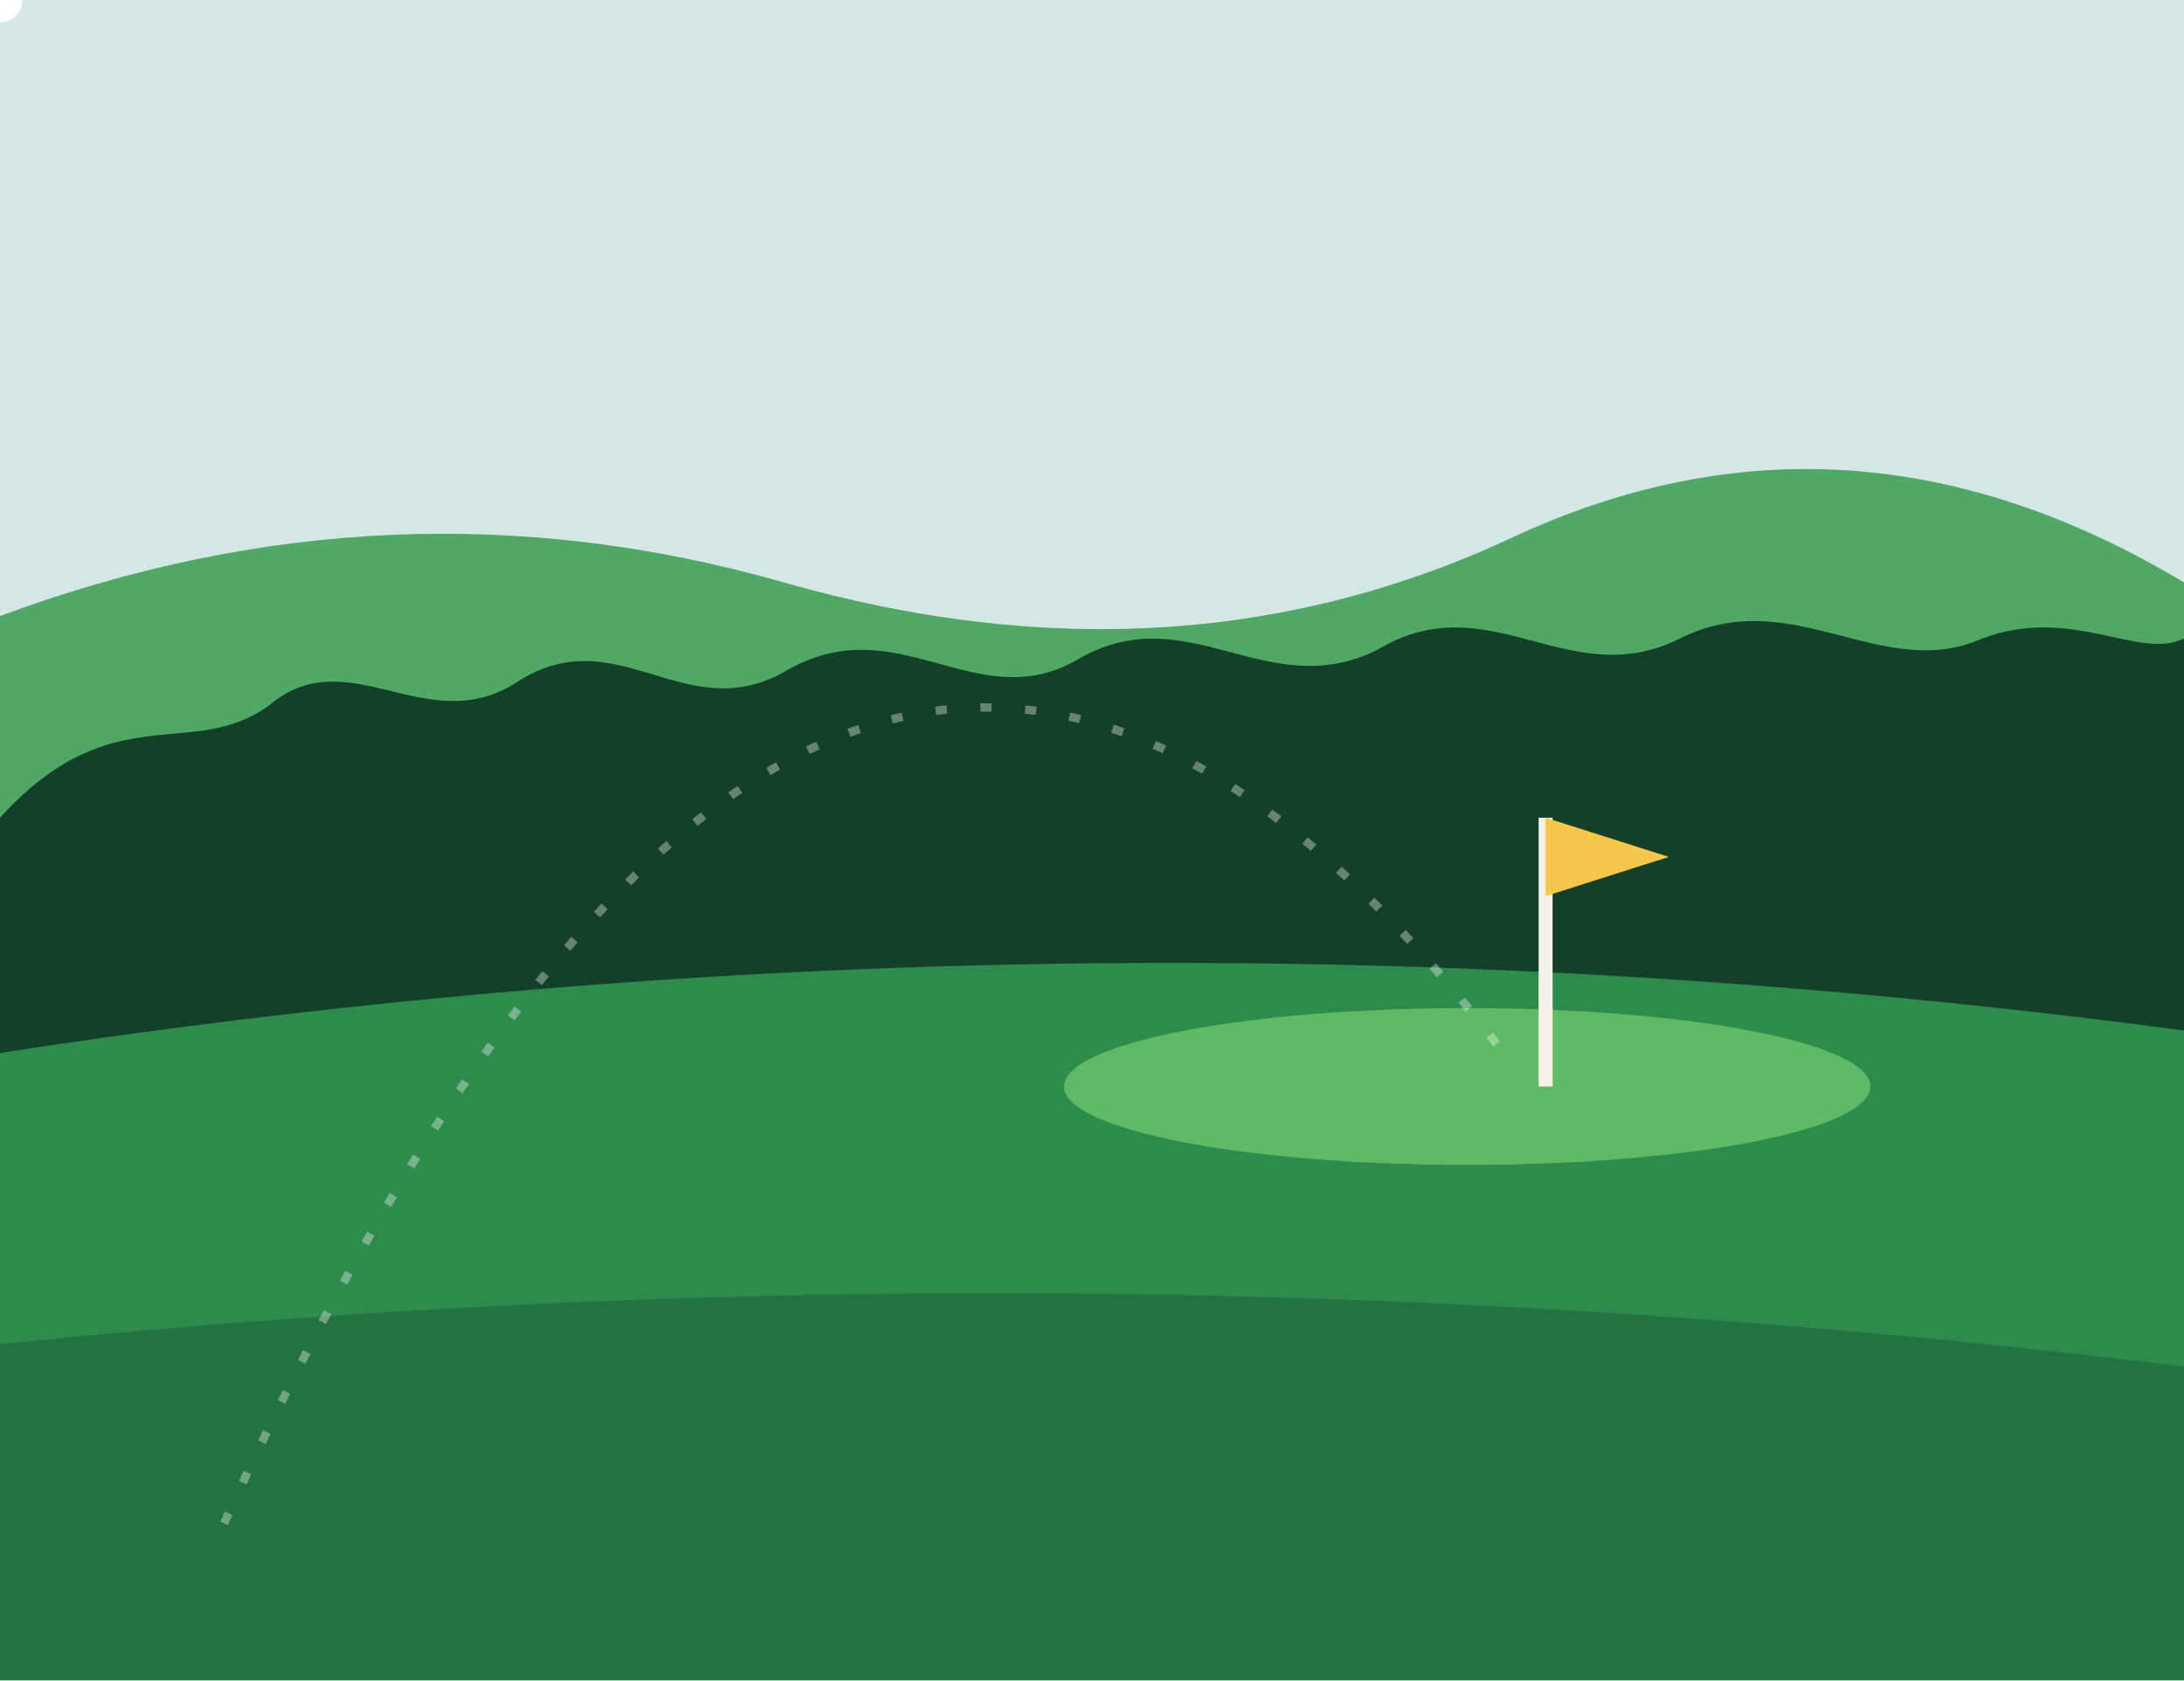
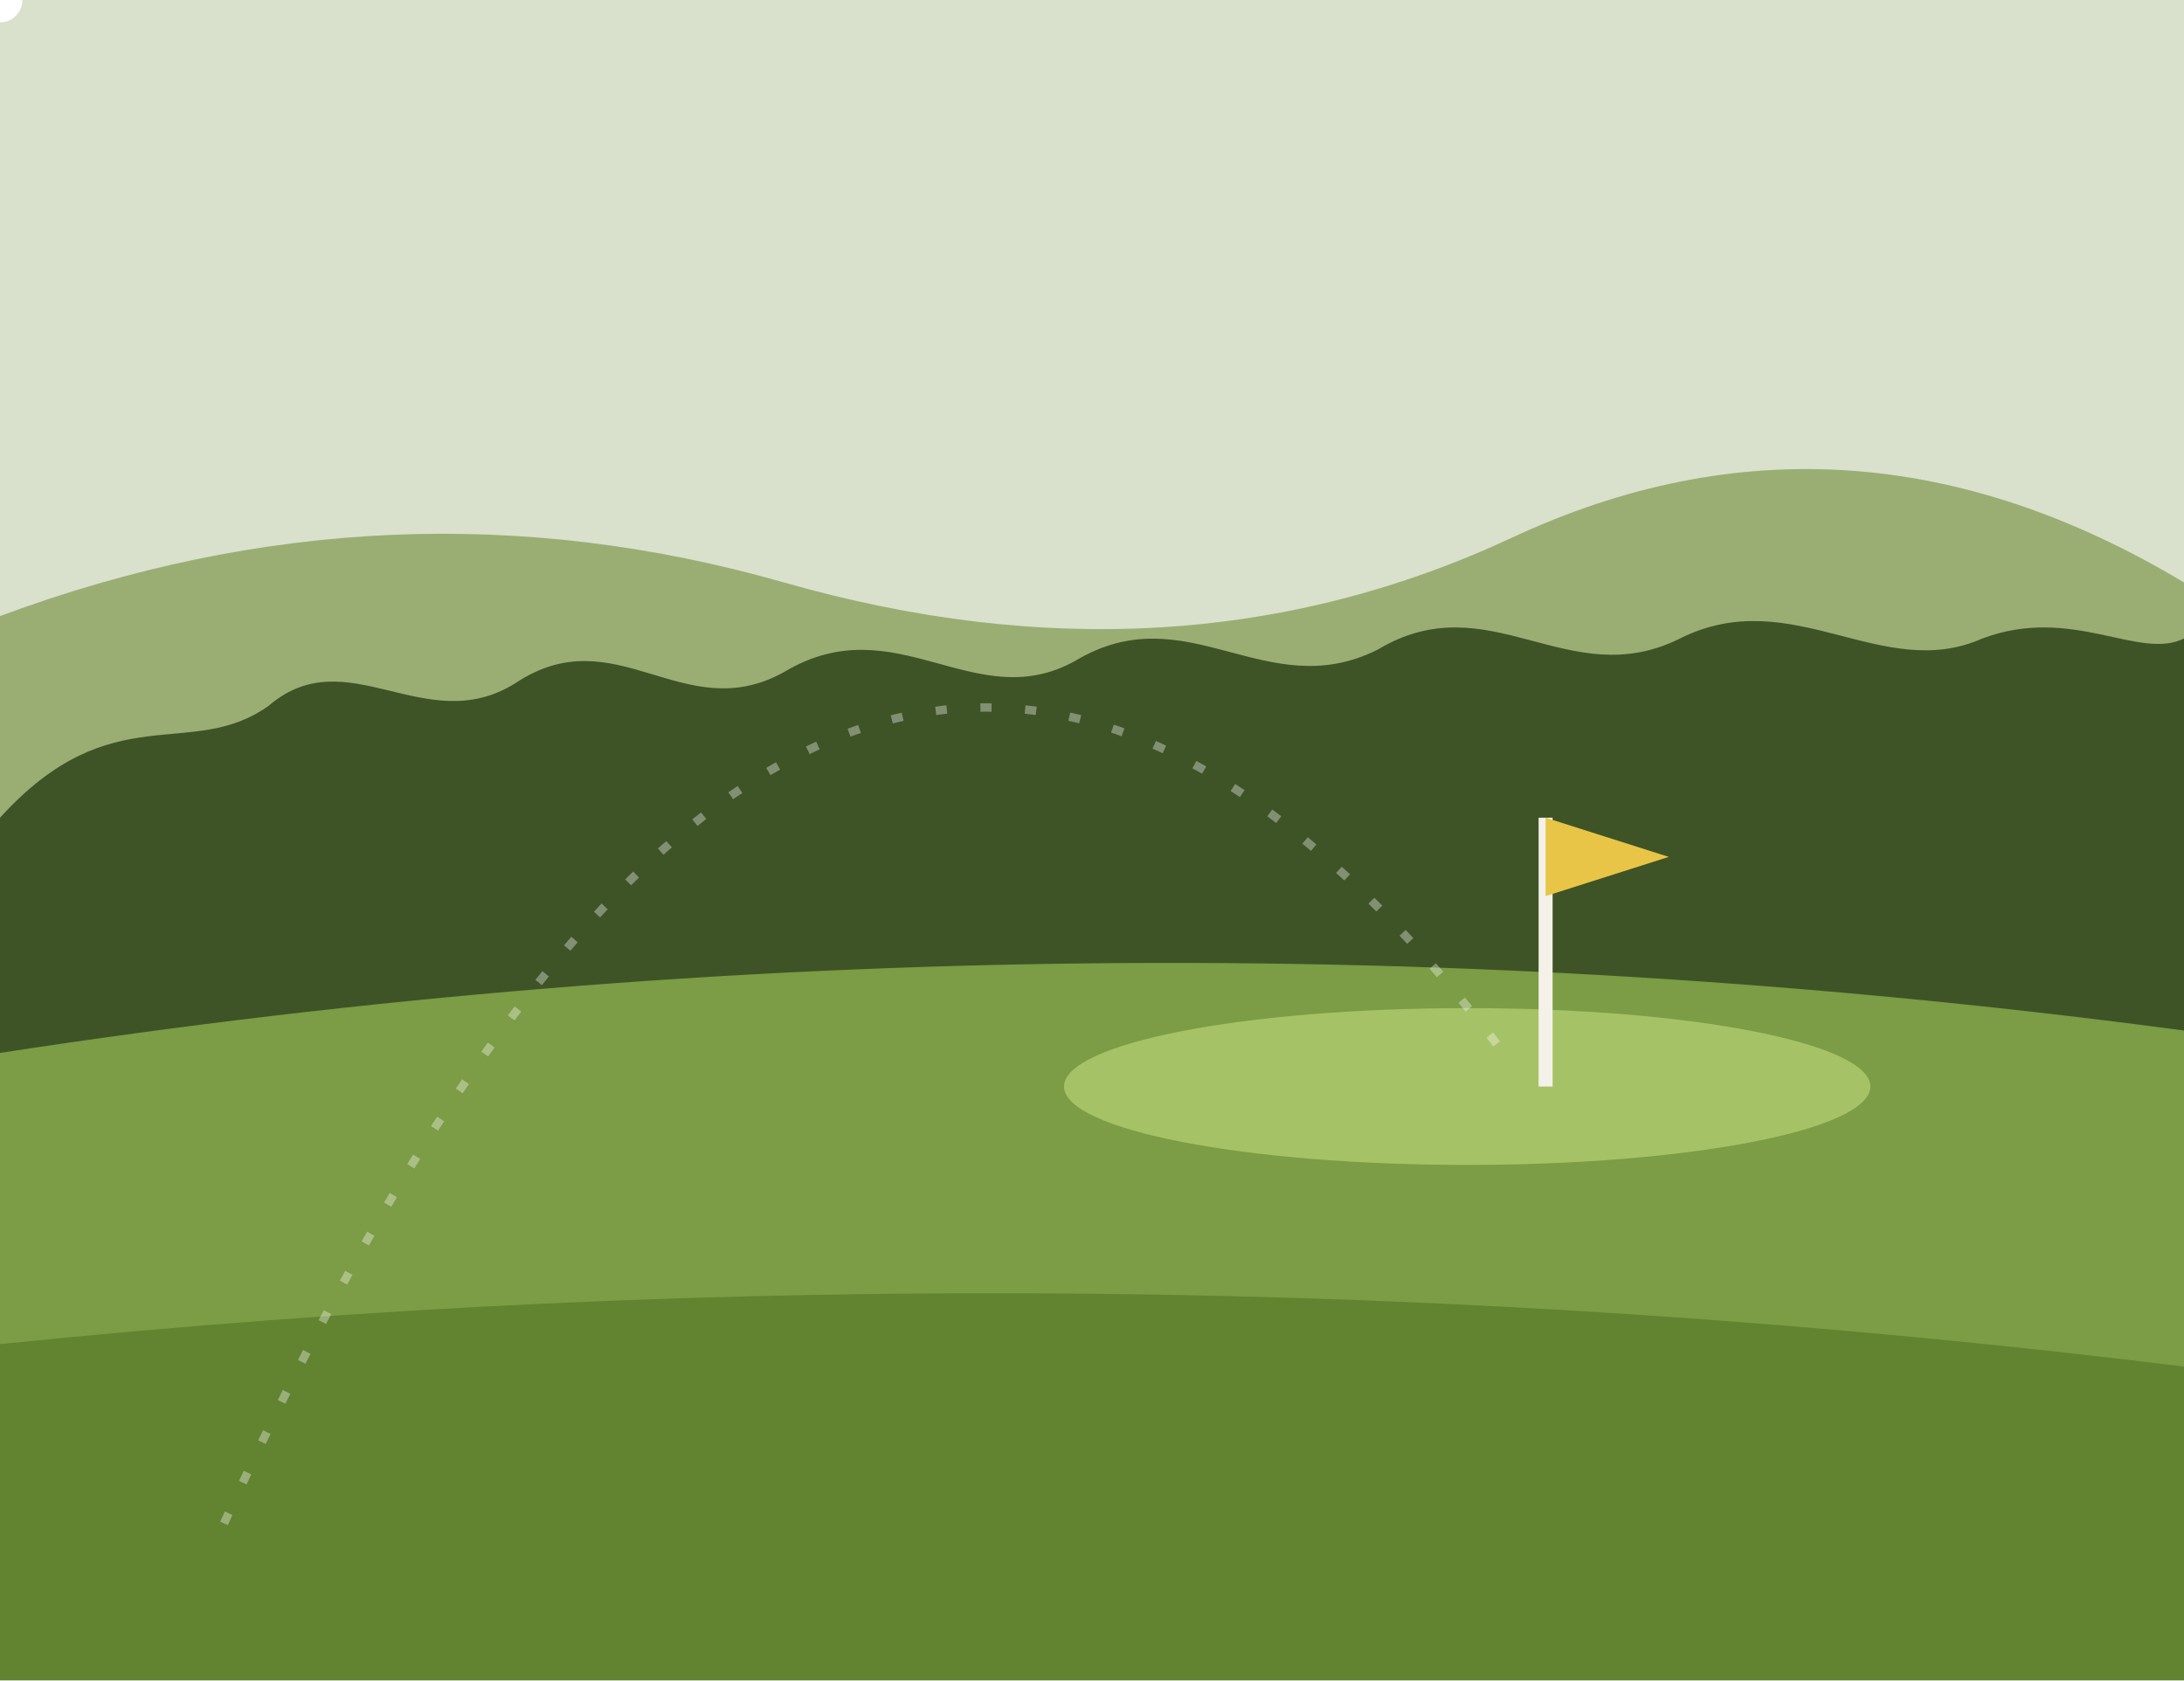
<svg xmlns="http://www.w3.org/2000/svg" viewBox="0 0 390 300" preserveAspectRatio="xMidYMid slice">
  <style>.flag{transform-box:fill-box;transform-origin:0 50%;animation:flag 2.6s ease-in-out infinite}@keyframes flag{0%,100%{transform:none}50%{transform:skewY(-9deg) scaleX(.84)}}@media (prefers-reduced-motion:reduce){.flag{animation:none}.ball{display:none}}</style>
-   <rect width="390" height="300" fill="#D3E7E4" />
-   <path d="M0 110 Q70 84 140 104 T270 96 T390 104 V300 H0Z" fill="#4FA866" />
-   <path d="M0 146 C20 124 34 136 48 126 C62 114 76 132 92 122 C110 110 122 130 140 120 C160 108 174 128 192 118 C212 106 226 126 246 116 C266 104 280 124 300 114 C320 104 336 122 354 114 C370 108 382 118 390 114 V300 H0Z" fill="#14402A" />
-   <path d="M0 188 Q195 158 390 184 V300 H0Z" fill="#2E8B4E" />
-   <ellipse cx="262" cy="194" rx="72" ry="14" fill="#5DBB63" />
-   <path d="M0 240 Q195 220 390 244 V300 H0Z" fill="#237342" />
+   <rect width="390" height="300" fill="#D9E0CB" />
+   <path d="M0 110 Q70 84 140 104 T270 96 T390 104 V300 H0Z" fill="#9AAE74" />
+   <path d="M0 146 C20 124 34 136 48 126 C62 114 76 132 92 122 C110 110 122 130 140 120 C160 108 174 128 192 118 C212 106 226 126 246 116 C266 104 280 124 300 114 C320 104 336 122 354 114 C370 108 382 118 390 114 V300 H0Z" fill="#3E5426" />
+   <path d="M0 188 Q195 158 390 184 V300 H0Z" fill="#7C9C45" />
+   <ellipse cx="262" cy="194" rx="72" ry="14" fill="#A6C266" />
+   <path d="M0 240 Q195 220 390 244 V300 H0Z" fill="#62832F" />
  <line x1="276" y1="146" x2="276" y2="194" stroke="#F4F1E8" stroke-width="2.5" />
-   <path class="flag" d="M276 146 l22 7 -22 7z" fill="#F5C84C" />
+   <path class="flag" d="M276 146 l22 7 -22 7z" fill="#E8C547" />
  <path d="M40 272 Q150 30 270 190" fill="none" stroke="rgba(255,255,255,0.35)" stroke-width="1.5" stroke-dasharray="2 6" />
  <circle class="ball" r="4" fill="#FFFFFF">
    <animateMotion dur="3s" repeatCount="indefinite" path="M40 272 Q150 30 270 190" calcMode="spline" keyTimes="0;1" keySplines=".25 .6 .4 1" />
    <animate attributeName="opacity" values="0;1;1;0" keyTimes="0;.06;.88;1" dur="3s" repeatCount="indefinite" />
  </circle>
</svg>
